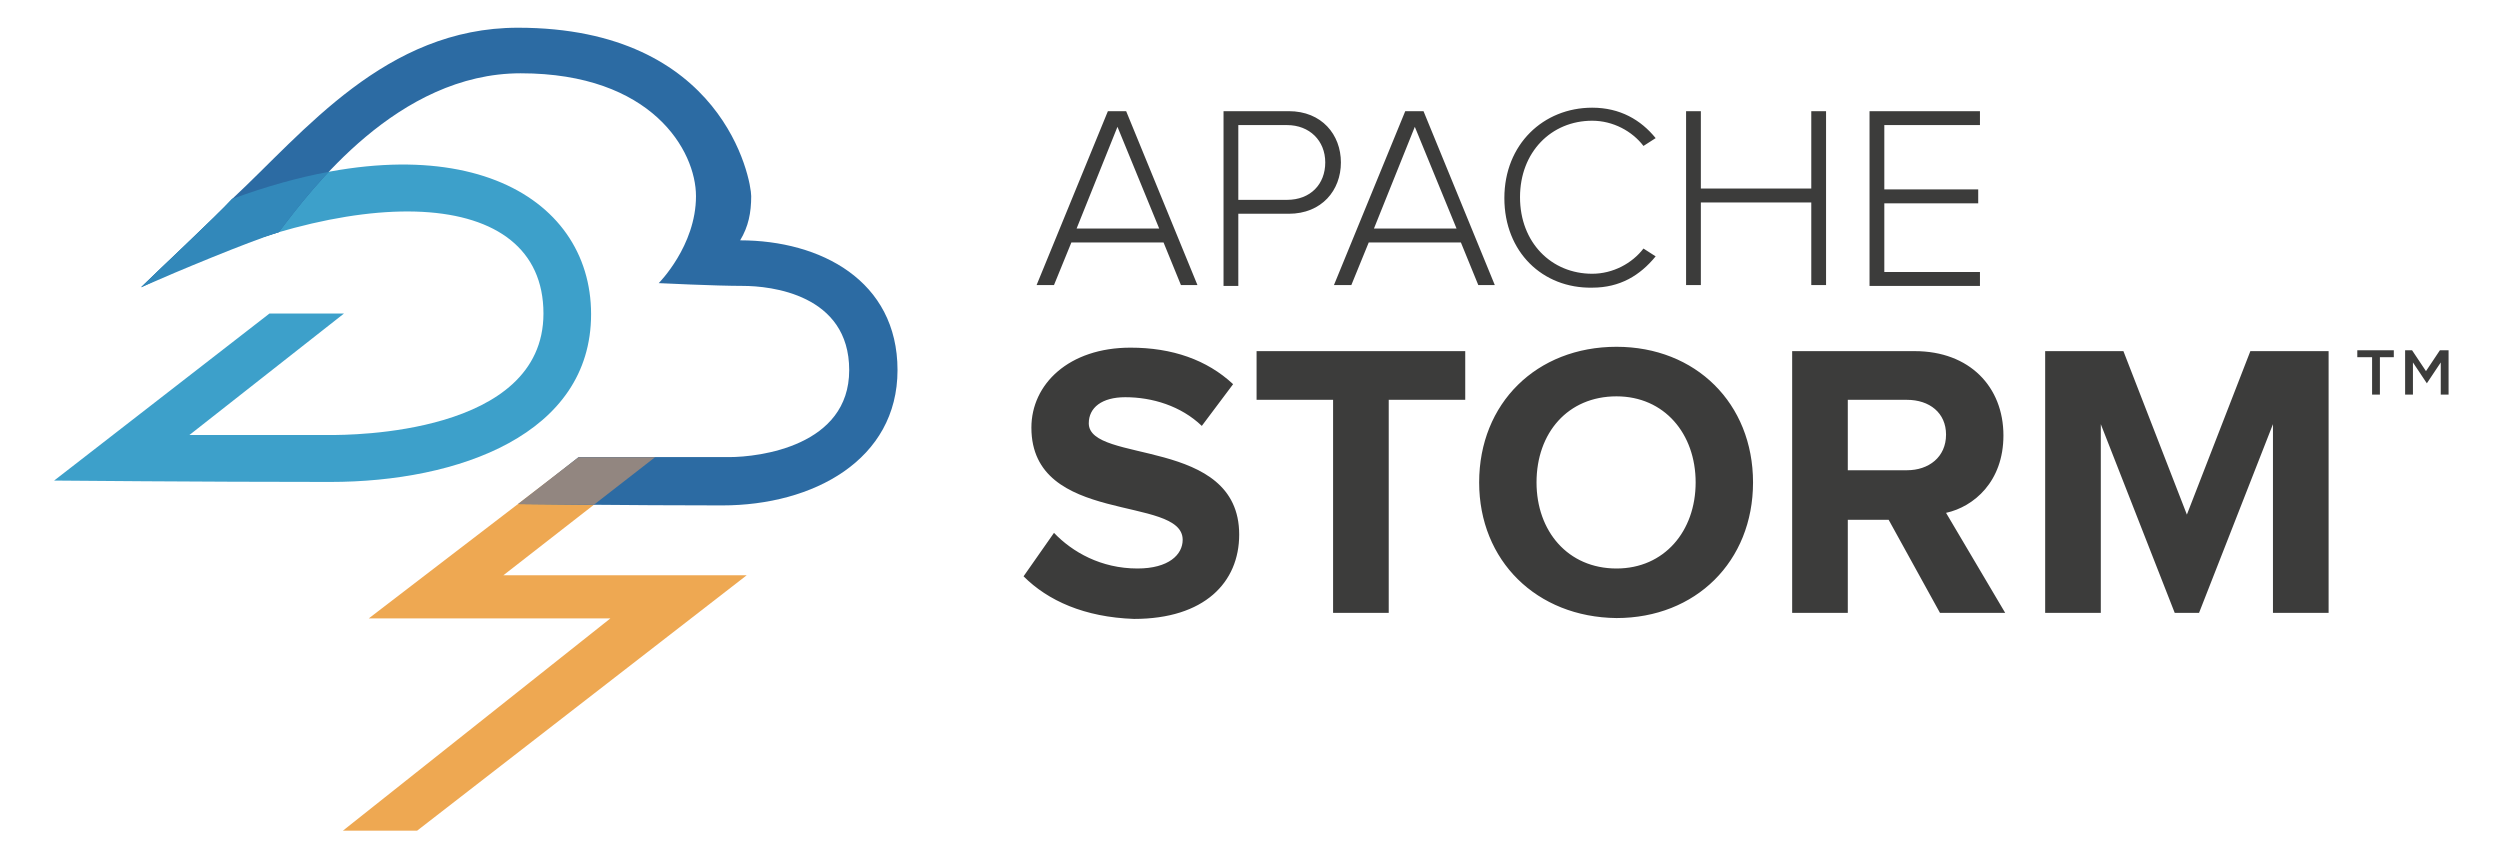
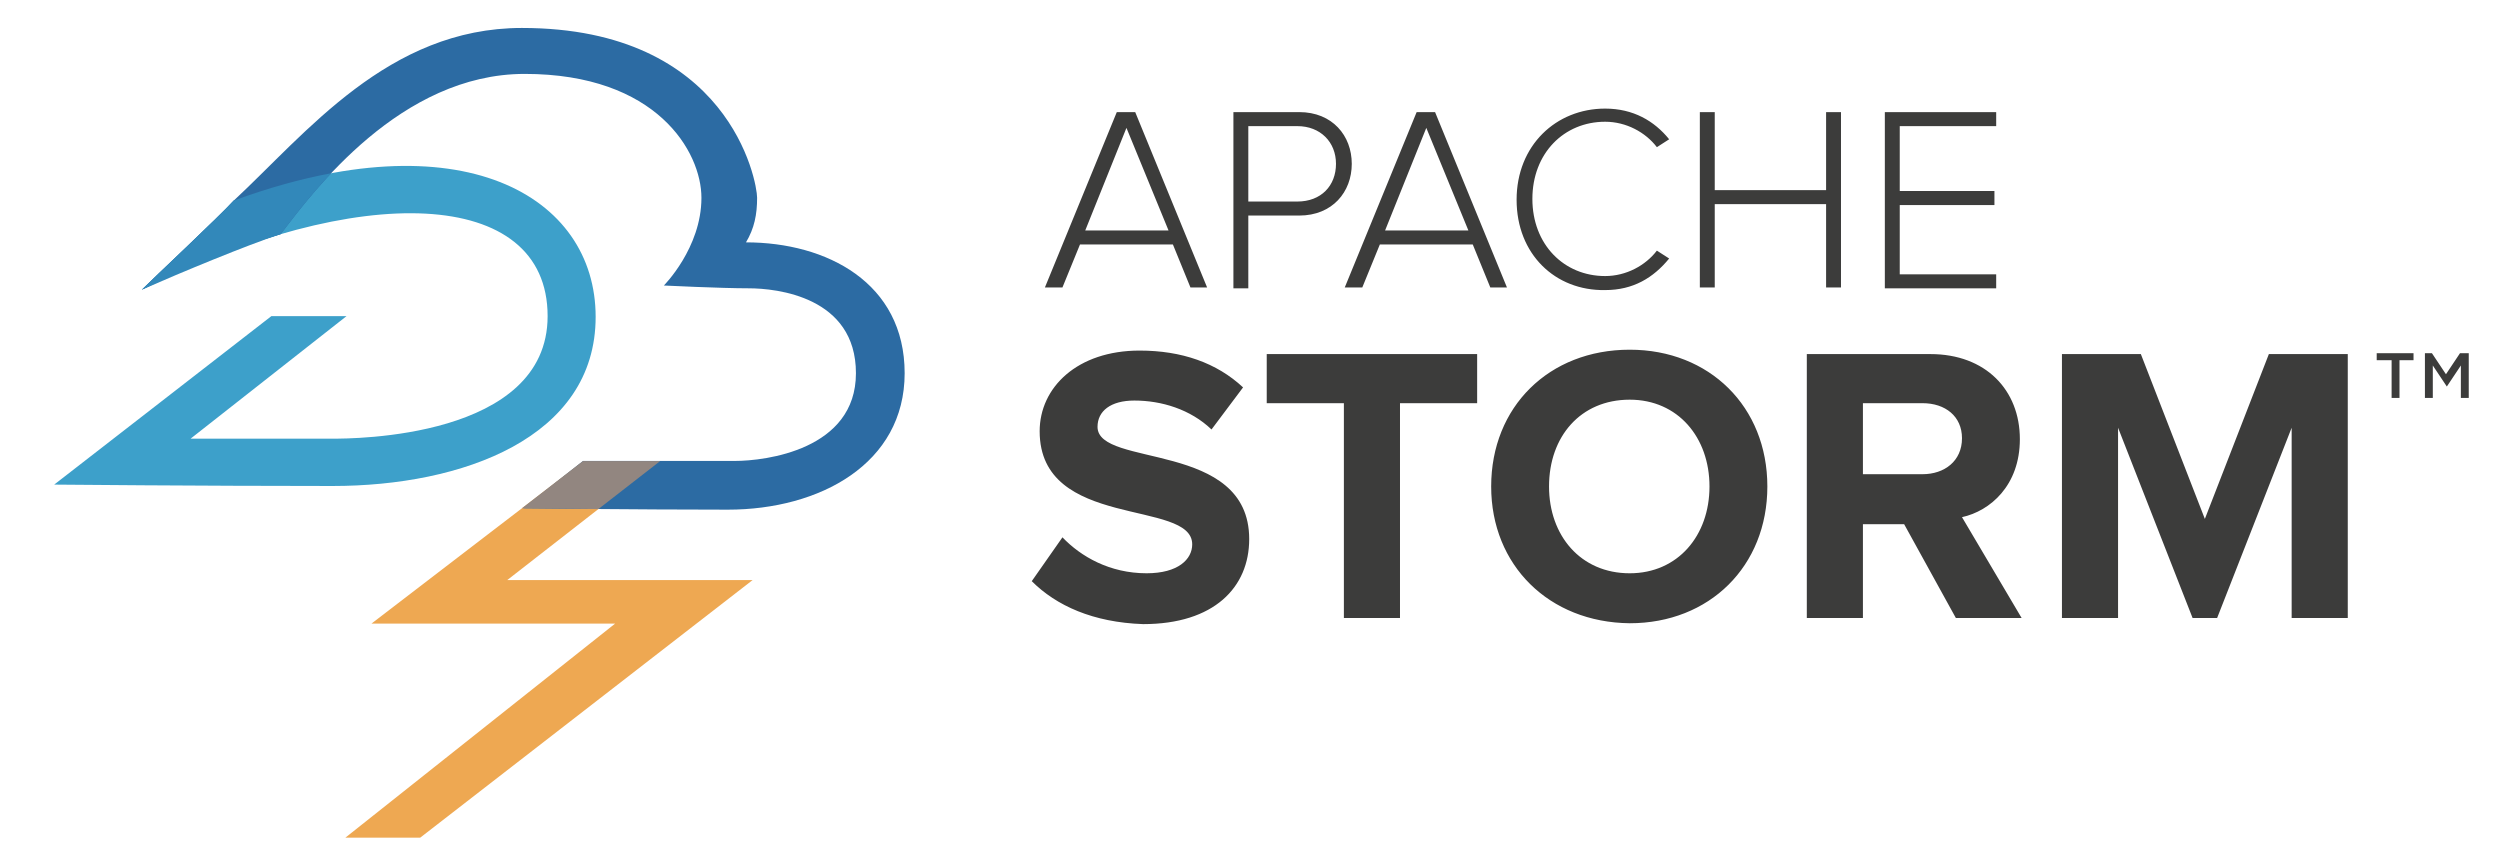
- <svg xmlns="http://www.w3.org/2000/svg" viewBox="-5.60 164.00 499.20 172.00">
+ <svg xmlns="http://www.w3.org/2000/svg" viewBox="-5.52 164.00 495.04 168.00">
  <path fill="#3C3C3B" d="M230.208 220.92l-3.472-8.507h-18.403l-3.472 8.507h-3.473l14.236-34.722h3.646l14.236 34.722h-3.298zm-12.673-31.597l-8.16 20.312h16.493l-8.333-20.312zm21.18 31.597v-34.722h13.021c6.598 0 10.416 4.688 10.416 10.243s-3.818 10.243-10.416 10.243h-10.07v14.41h-2.951v-.174zm20.312-24.479c0-4.34-3.125-7.465-7.639-7.465h-9.722v14.931h9.722c4.688-.001 7.639-3.126 7.639-7.466zm30.557 24.479l-3.473-8.507h-18.402l-3.473 8.507h-3.473L275 186.198h3.646l14.235 34.722h-3.297zm-12.674-31.597l-8.16 20.312h16.493l-8.333-20.312zm17.881 14.236c0-10.764 7.812-18.056 17.535-18.056 5.556 0 9.723 2.431 12.674 6.077l-2.431 1.562c-2.257-2.952-6.076-5.035-10.243-5.035-8.16 0-14.41 6.25-14.41 15.278s6.25 15.278 14.41 15.278c4.167 0 7.986-2.083 10.243-5.035L325 215.19c-3.125 3.819-7.118 6.25-12.674 6.25-9.895.175-17.535-7.117-17.535-17.881zm61.285 17.361v-16.493h-22.049v16.493h-2.951v-34.722h2.951v15.452h22.049v-15.452h2.951v34.722h-2.951zm11.632 0v-34.722h22.049v2.778H370.66v12.847h18.75v2.778h-18.75v13.715h19.097v2.778h-22.049v-.174zm-168.923 58.16l6.077-8.681c3.646 3.819 9.375 7.118 16.667 7.118 6.25 0 9.028-2.777 9.028-5.729 0-9.028-30.208-2.778-30.208-22.396 0-8.681 7.465-15.973 19.792-15.973 8.333 0 15.278 2.431 20.486 7.292l-6.25 8.333c-4.167-3.993-9.896-5.729-15.278-5.729-4.688 0-7.292 2.083-7.292 5.208 0 8.159 30.035 2.604 30.035 22.222 0 9.549-6.944 16.841-21.007 16.841-9.897-.346-17.189-3.645-22.05-8.506zm61.805 7.291v-42.534h-15.277v-9.722h41.666v9.722h-15.277v42.534H260.59zm29.167-26.041c0-15.799 11.458-27.083 27.431-27.083 15.799 0 27.257 11.285 27.257 27.083s-11.458 27.083-27.257 27.083c-15.973-.173-27.431-11.458-27.431-27.083zm43.229 0c0-9.723-6.25-17.188-15.799-17.188-9.723 0-15.973 7.292-15.973 17.188 0 9.723 6.25 17.188 15.973 17.188 9.549 0 15.799-7.465 15.799-17.188zm48.785 26.041l-10.243-18.576h-8.159v18.576h-11.111v-52.256h24.479c10.938 0 17.708 7.118 17.708 16.84 0 9.201-5.902 14.236-11.458 15.451l11.806 19.965h-13.022zm1.215-35.59c0-4.34-3.299-6.944-7.812-6.944h-11.806v14.062h11.806c4.34 0 7.812-2.604 7.812-7.118zm65.278 35.59v-37.673l-14.757 37.673h-4.861l-14.757-37.673v37.673h-11.111v-52.256h15.625l12.674 32.639 12.674-32.639h15.625v52.256h-11.112zm19.618-51.041h-2.777v-1.389h7.291v1.389h-2.777v7.465h-1.562v-7.465h-.175zm6.424-1.389h1.736l2.777 4.167 2.778-4.167h1.735v8.854h-1.562v-6.423l-2.777 4.167-2.778-4.167v6.423h-1.562v-8.854h-.347z" />
  <path fill="#EEA852" fill-rule="evenodd" d="M124.556 255.777h-15.162l-41.352 31.702h48.244l-53.413 42.388h14.818l65.818-51.003H94.921z" clip-rule="evenodd" />
  <path fill="#3DA0CA" fill-rule="evenodd" d="M63.091 226.603H48.208L5.21 259.96s29.491.275 55.125.275 52.093-9.511 52.093-33.496c0-23.983-26.737-39.56-71.664-23.019-3.032 3.308-15.986 15.438-18.191 17.643 42.722-21.502 80.344-20.399 80.344 5.239 0 24.261-38.726 24.261-42.583 24.261H32.22l30.871-24.26z" clip-rule="evenodd" />
  <path fill="#2C6BA3" fill-rule="evenodd" d="M40.765 203.721c-3.032 3.308-15.986 15.438-18.191 17.643 9.538-4.801 18.823-8.474 27.49-11 6.452-8.511 23.777-31.729 48.307-31.729 26.185 0 35.004 15.437 35.004 24.535 0 9.925-7.442 17.367-7.442 17.367s11.3.553 16.813.553c5.512 0 21.223 1.654 21.223 16.816 0 15.162-17.916 17.367-23.979 17.367h-30.043l-11.852 9.374s22.325.274 40.517.274c18.191 0 35.004-9.097 35.004-27.016 0-17.918-15.435-25.914-31.421-25.914 1.654-2.757 2.205-5.514 2.205-8.822s-5.512-33.633-46.581-33.633c-26.459.001-42.758 20.91-57.054 34.185z" clip-rule="evenodd" />
  <path fill="#928680" fill-rule="evenodd" d="M109.917 255.292h15.292l-12.239 9.512c-7.373-.06-13.198-.126-15.154-.148l12.101-9.364z" clip-rule="evenodd" />
  <path fill="#3288BA" fill-rule="evenodd" d="M50.064 210.364c-.093.027-.189.056-.282.086-6.203 2.014-19.475 7.508-27.208 10.914 2.205-2.204 15.159-14.335 18.191-17.643 6.866-2.528 13.304-4.303 19.29-5.415-4.453 4.718-7.833 9.212-9.991 12.058z" clip-rule="evenodd" />
</svg>
